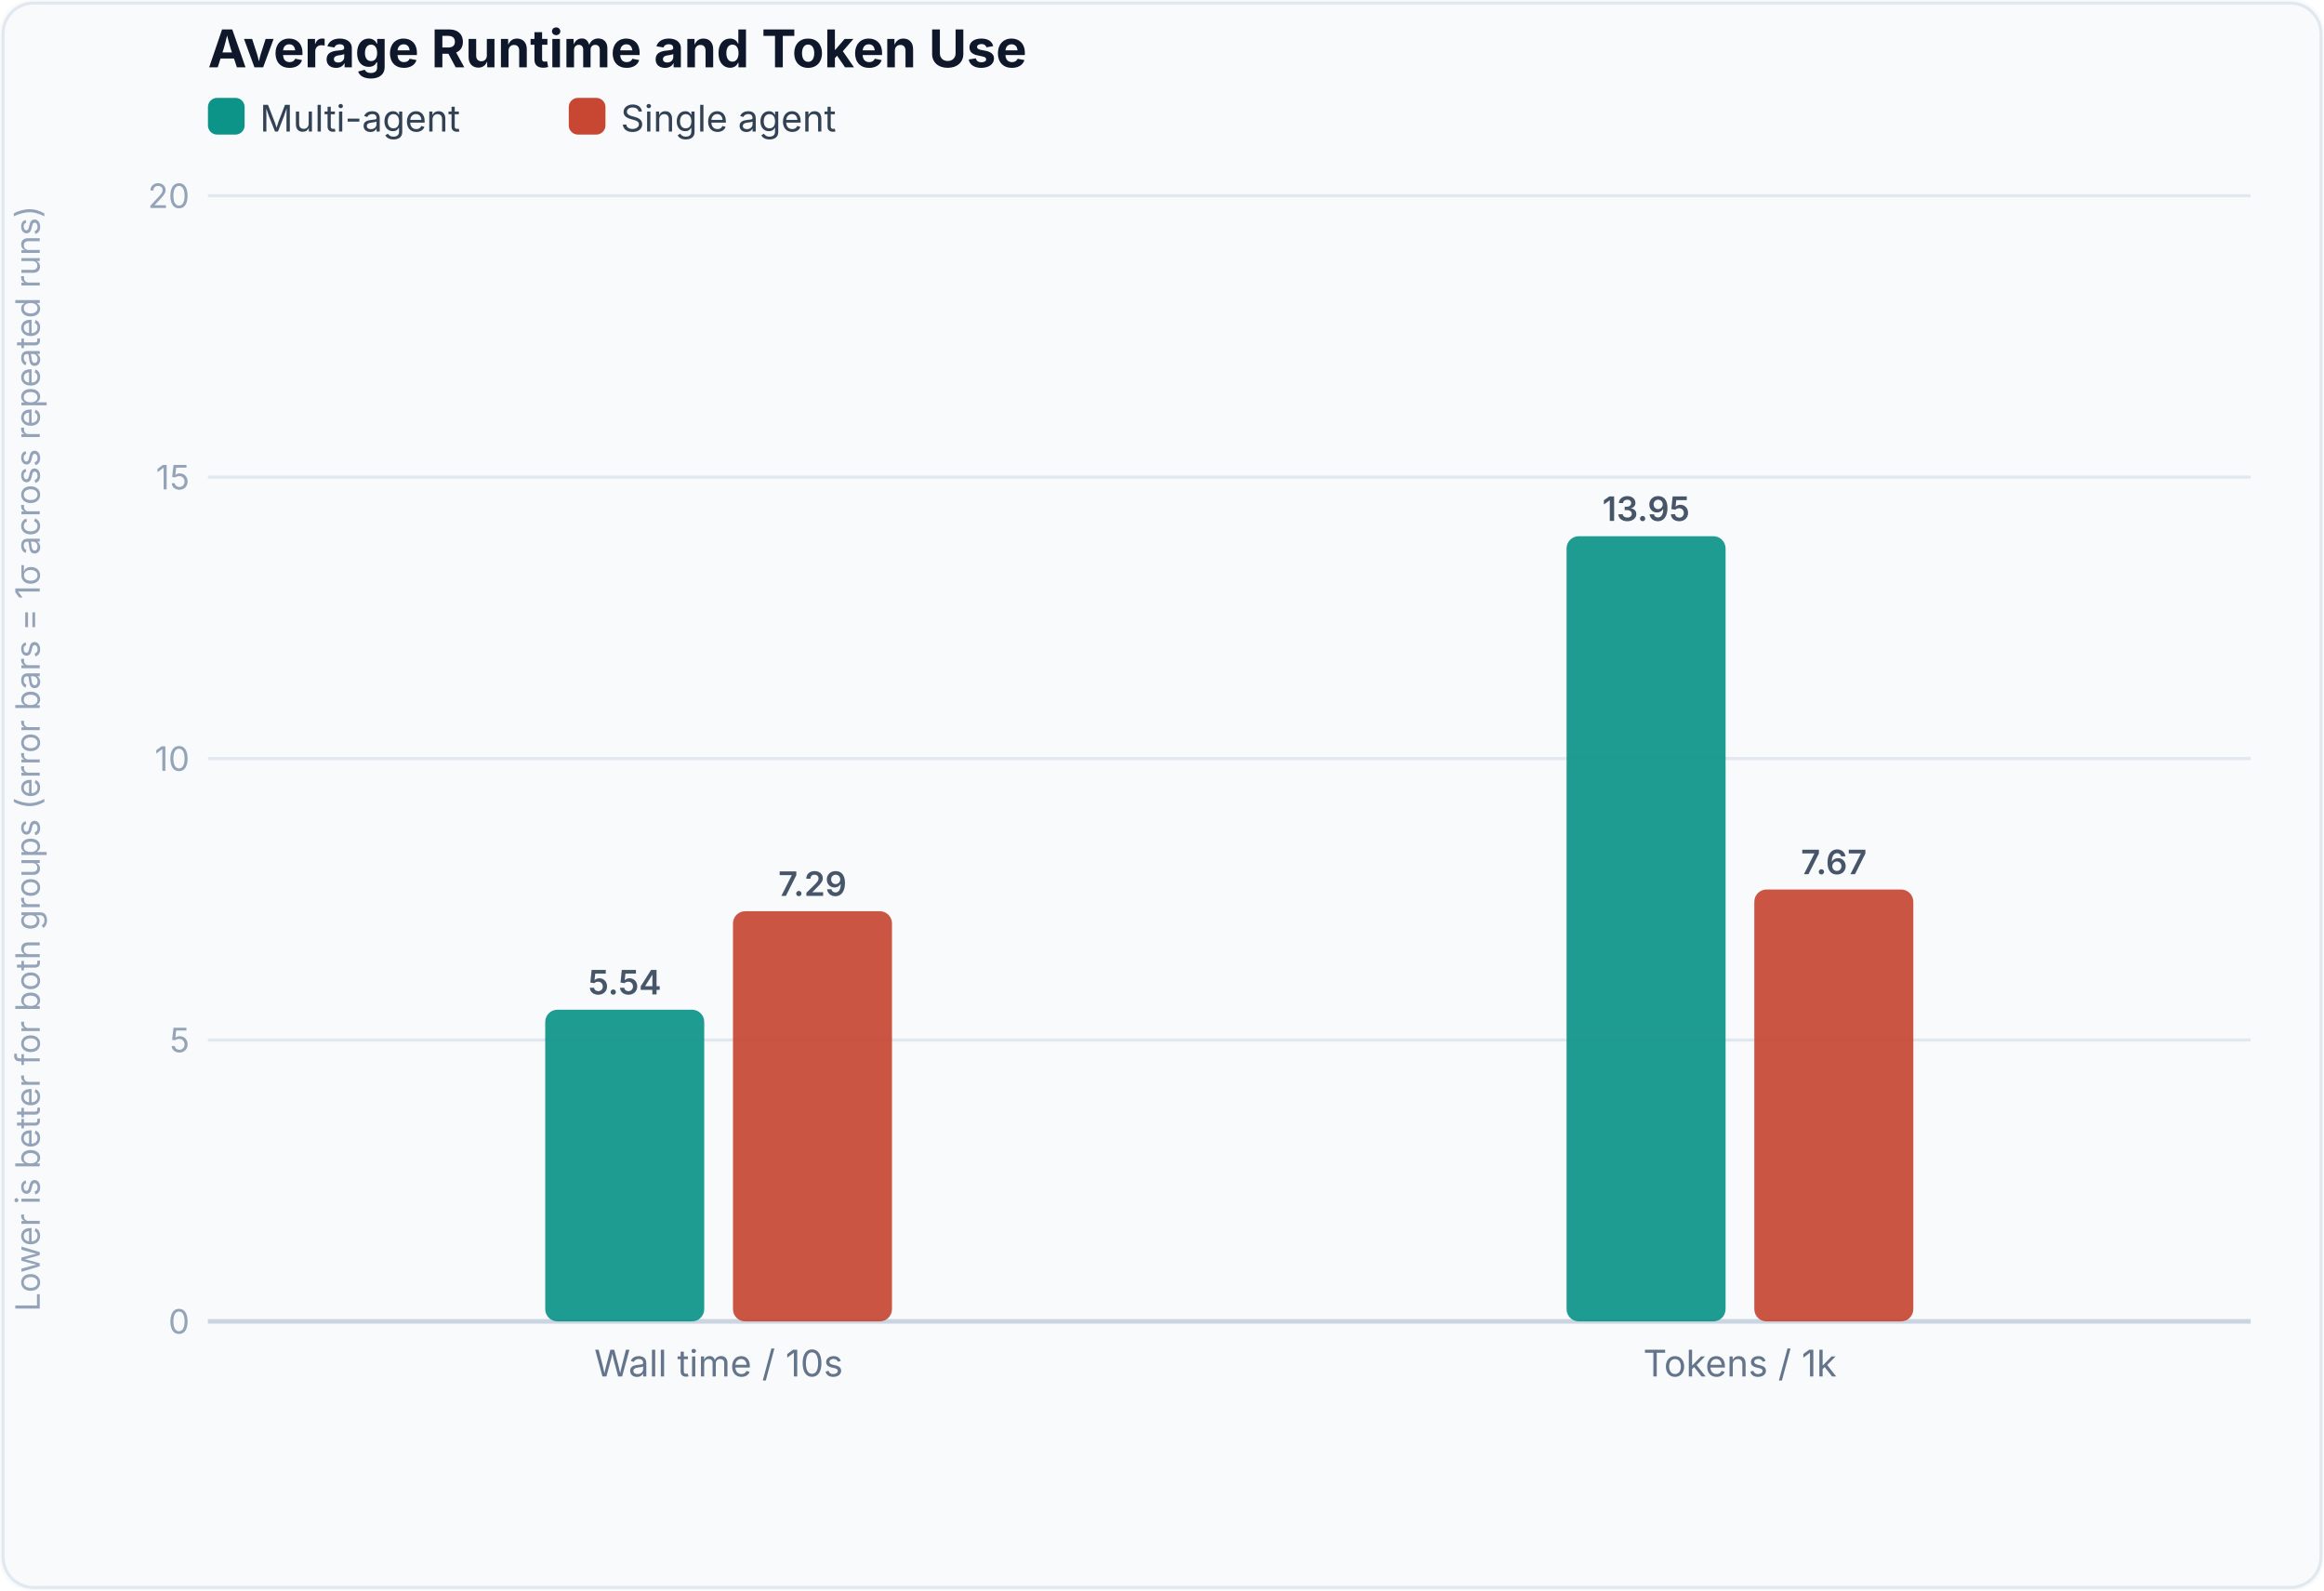
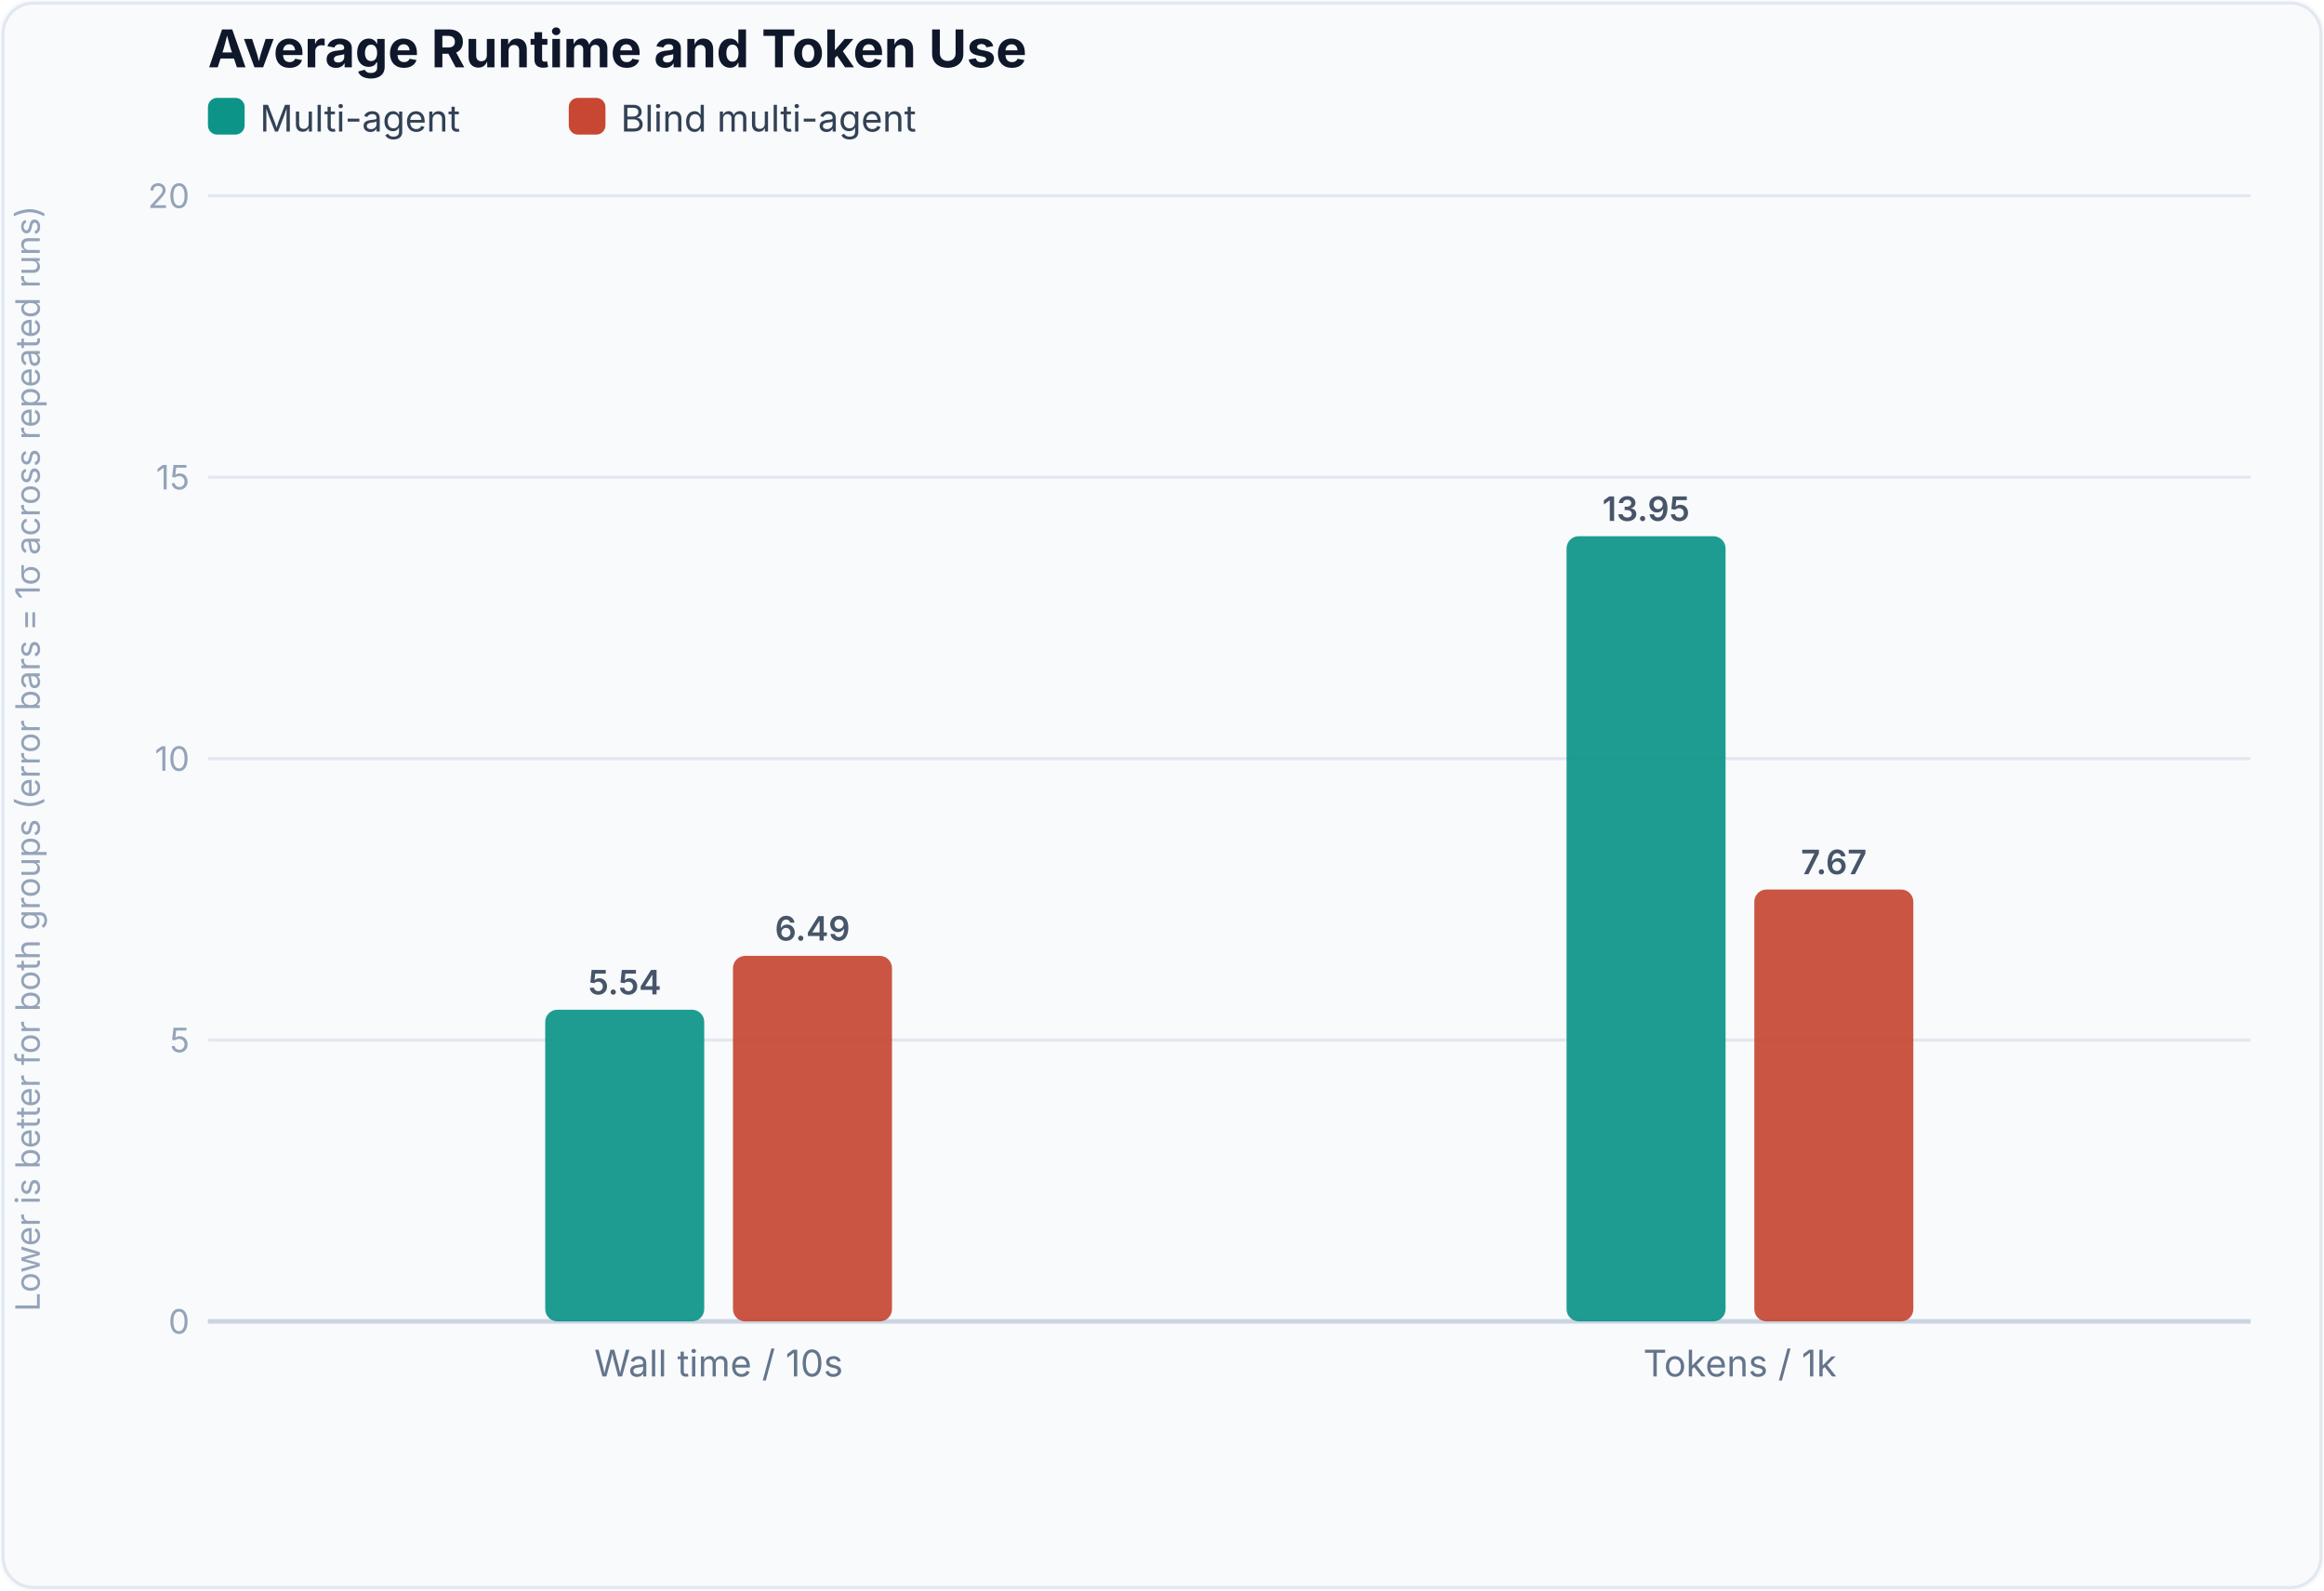
<svg xmlns="http://www.w3.org/2000/svg" viewBox="0 0 760 520" role="img">
  <style>text{font-family:'Inter',system-ui,Arial,sans-serif;fill:#1e293b}.dim{fill:#94a3b8}.grid{stroke:#e2e8f0;stroke-width:1}.axis{stroke:#cbd5e1;stroke-width:1.5}.val{font-size:11px;font-weight:600;fill:#475569}.lbl{font-size:12px;fill:#64748b}.title{font-size:17px;font-weight:700;fill:#0f172a}.ylbl{font-size:11px;fill:#94a3b8}.leg-text{font-size:12px;fill:#334155}</style>
  <rect width="760" height="520" fill="#f8fafc" rx="10" />
  <rect x="1" y="1" width="758" height="518" fill="none" stroke="#e2e8f0" stroke-width="1" rx="10" />
  <text class="title" x="68" y="22">Average Runtime and Token Use</text>
  <rect x="68" y="32" width="12" height="12" rx="3" fill="#0d9488" />
  <text class="leg-text" x="85" y="43">Multi-agent</text>
  <rect x="186" y="32" width="12" height="12" rx="3" fill="#c74732" />
-   <text class="leg-text" x="203" y="43">Single agent</text>
+   <text class="leg-text" x="203" y="43">Blind multi-agent</text>
  <line class="grid" x1="68" y1="432.0" x2="736" y2="432.0" />
  <text class="ylbl" x="62" y="436.0" text-anchor="end">0</text>
  <line class="grid" x1="68" y1="340.0" x2="736" y2="340.0" />
  <text class="ylbl" x="62" y="344.0" text-anchor="end">5</text>
  <line class="grid" x1="68" y1="248.0" x2="736" y2="248.0" />
  <text class="ylbl" x="62" y="252.0" text-anchor="end">10</text>
  <line class="grid" x1="68" y1="156.0" x2="736" y2="156.0" />
  <text class="ylbl" x="62" y="160.0" text-anchor="end">15</text>
  <line class="grid" x1="68" y1="64.0" x2="736" y2="64.0" />
  <text class="ylbl" x="62" y="68.0" text-anchor="end">20</text>
  <line class="axis" x1="68" y1="432" x2="736" y2="432" />
  <rect x="178.3" y="330.1" width="52.0" height="101.9" rx="4" fill="#0d9488" opacity="0.92" />
  <text class="val" x="204.3" y="325.1" text-anchor="middle">5.54</text>
-   <rect x="239.7" y="297.9" width="52.0" height="134.1" rx="4" fill="#c74732" opacity="0.92" />
-   <text class="val" x="265.7" y="292.9" text-anchor="middle">7.29</text>
+   <rect x="239.7" y="312.5" width="52.0" height="119.5" rx="4" fill="#c74732" opacity="0.92" />
+   <text class="val" x="265.7" y="307.5" text-anchor="middle">6.49</text>
  <text class="lbl" x="235.0" y="450.0" text-anchor="middle">Wall time / 10s</text>
  <rect x="512.3" y="175.3" width="52.0" height="256.7" rx="4" fill="#0d9488" opacity="0.92" />
  <text class="val" x="538.3" y="170.3" text-anchor="middle">13.95</text>
  <rect x="573.7" y="290.8" width="52.0" height="141.2" rx="4" fill="#c74732" opacity="0.92" />
  <text class="val" x="599.7" y="285.8" text-anchor="middle">7.67</text>
  <text class="lbl" x="569.0" y="450.0" text-anchor="middle">Tokens / 1k</text>
  <text class="ylbl" transform="translate(13,248.0) rotate(-90)" text-anchor="middle">Lower is better for both groups  (error bars = 1σ across repeated runs)</text>
</svg>
